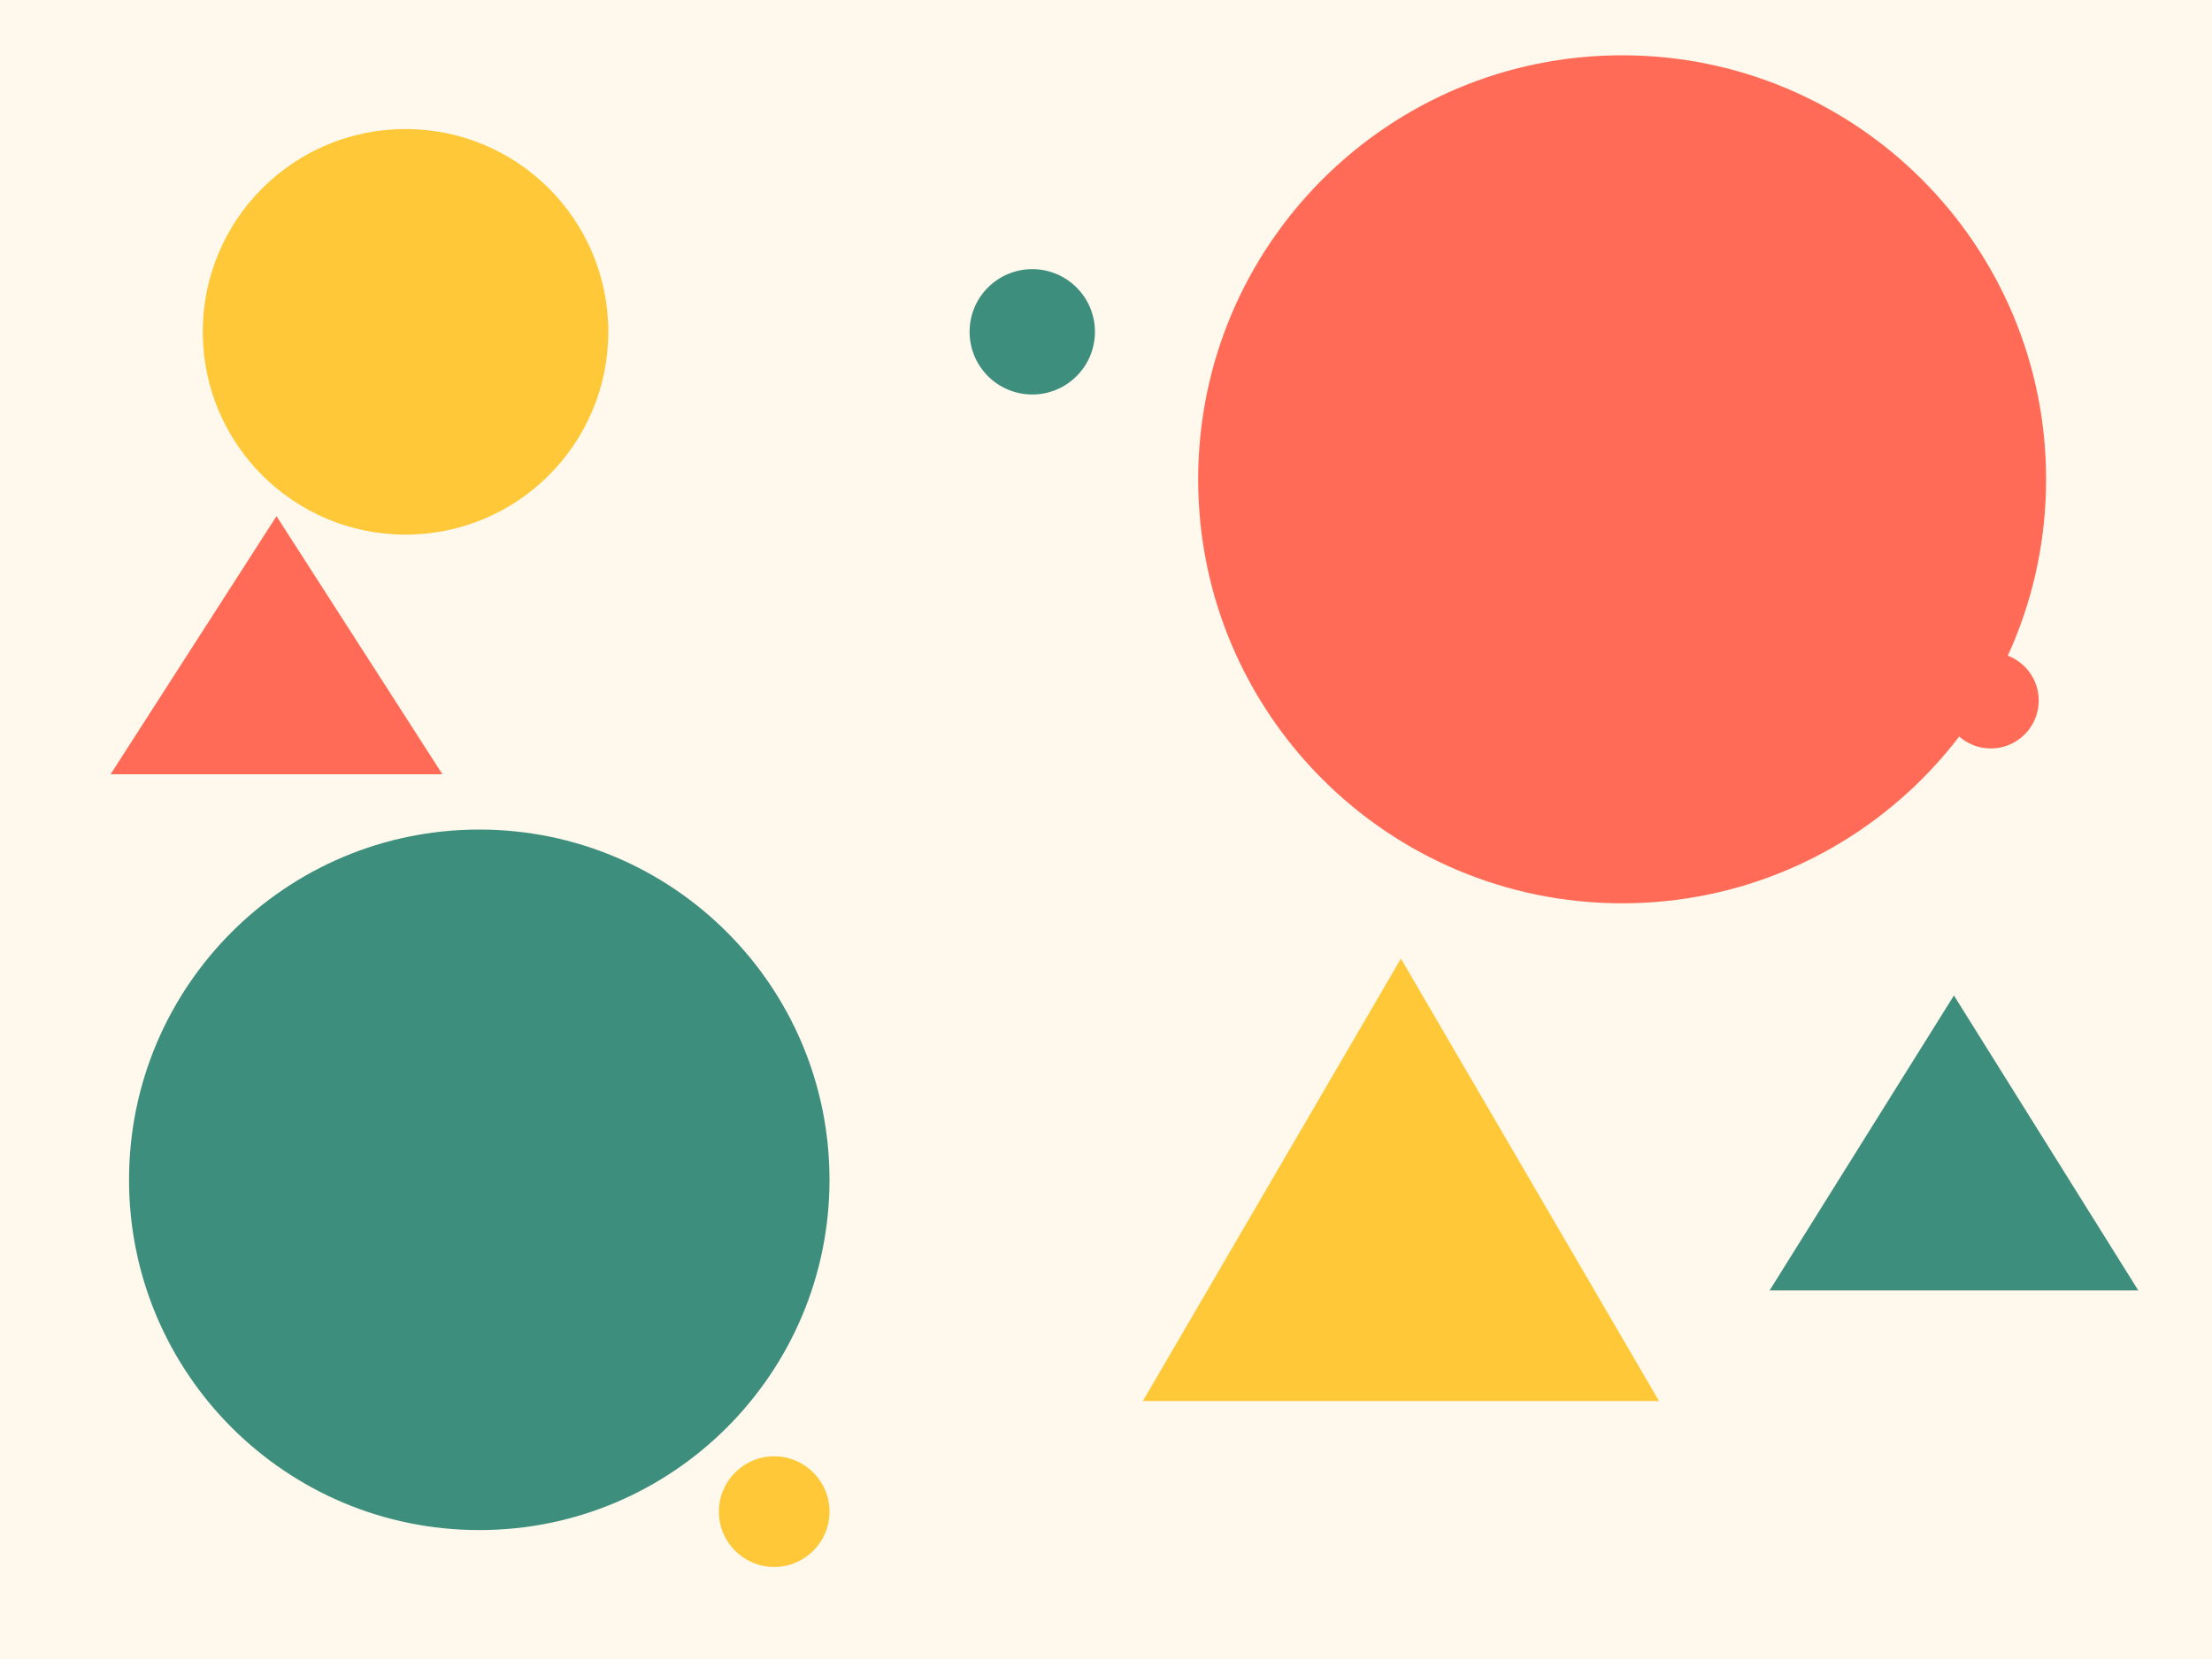
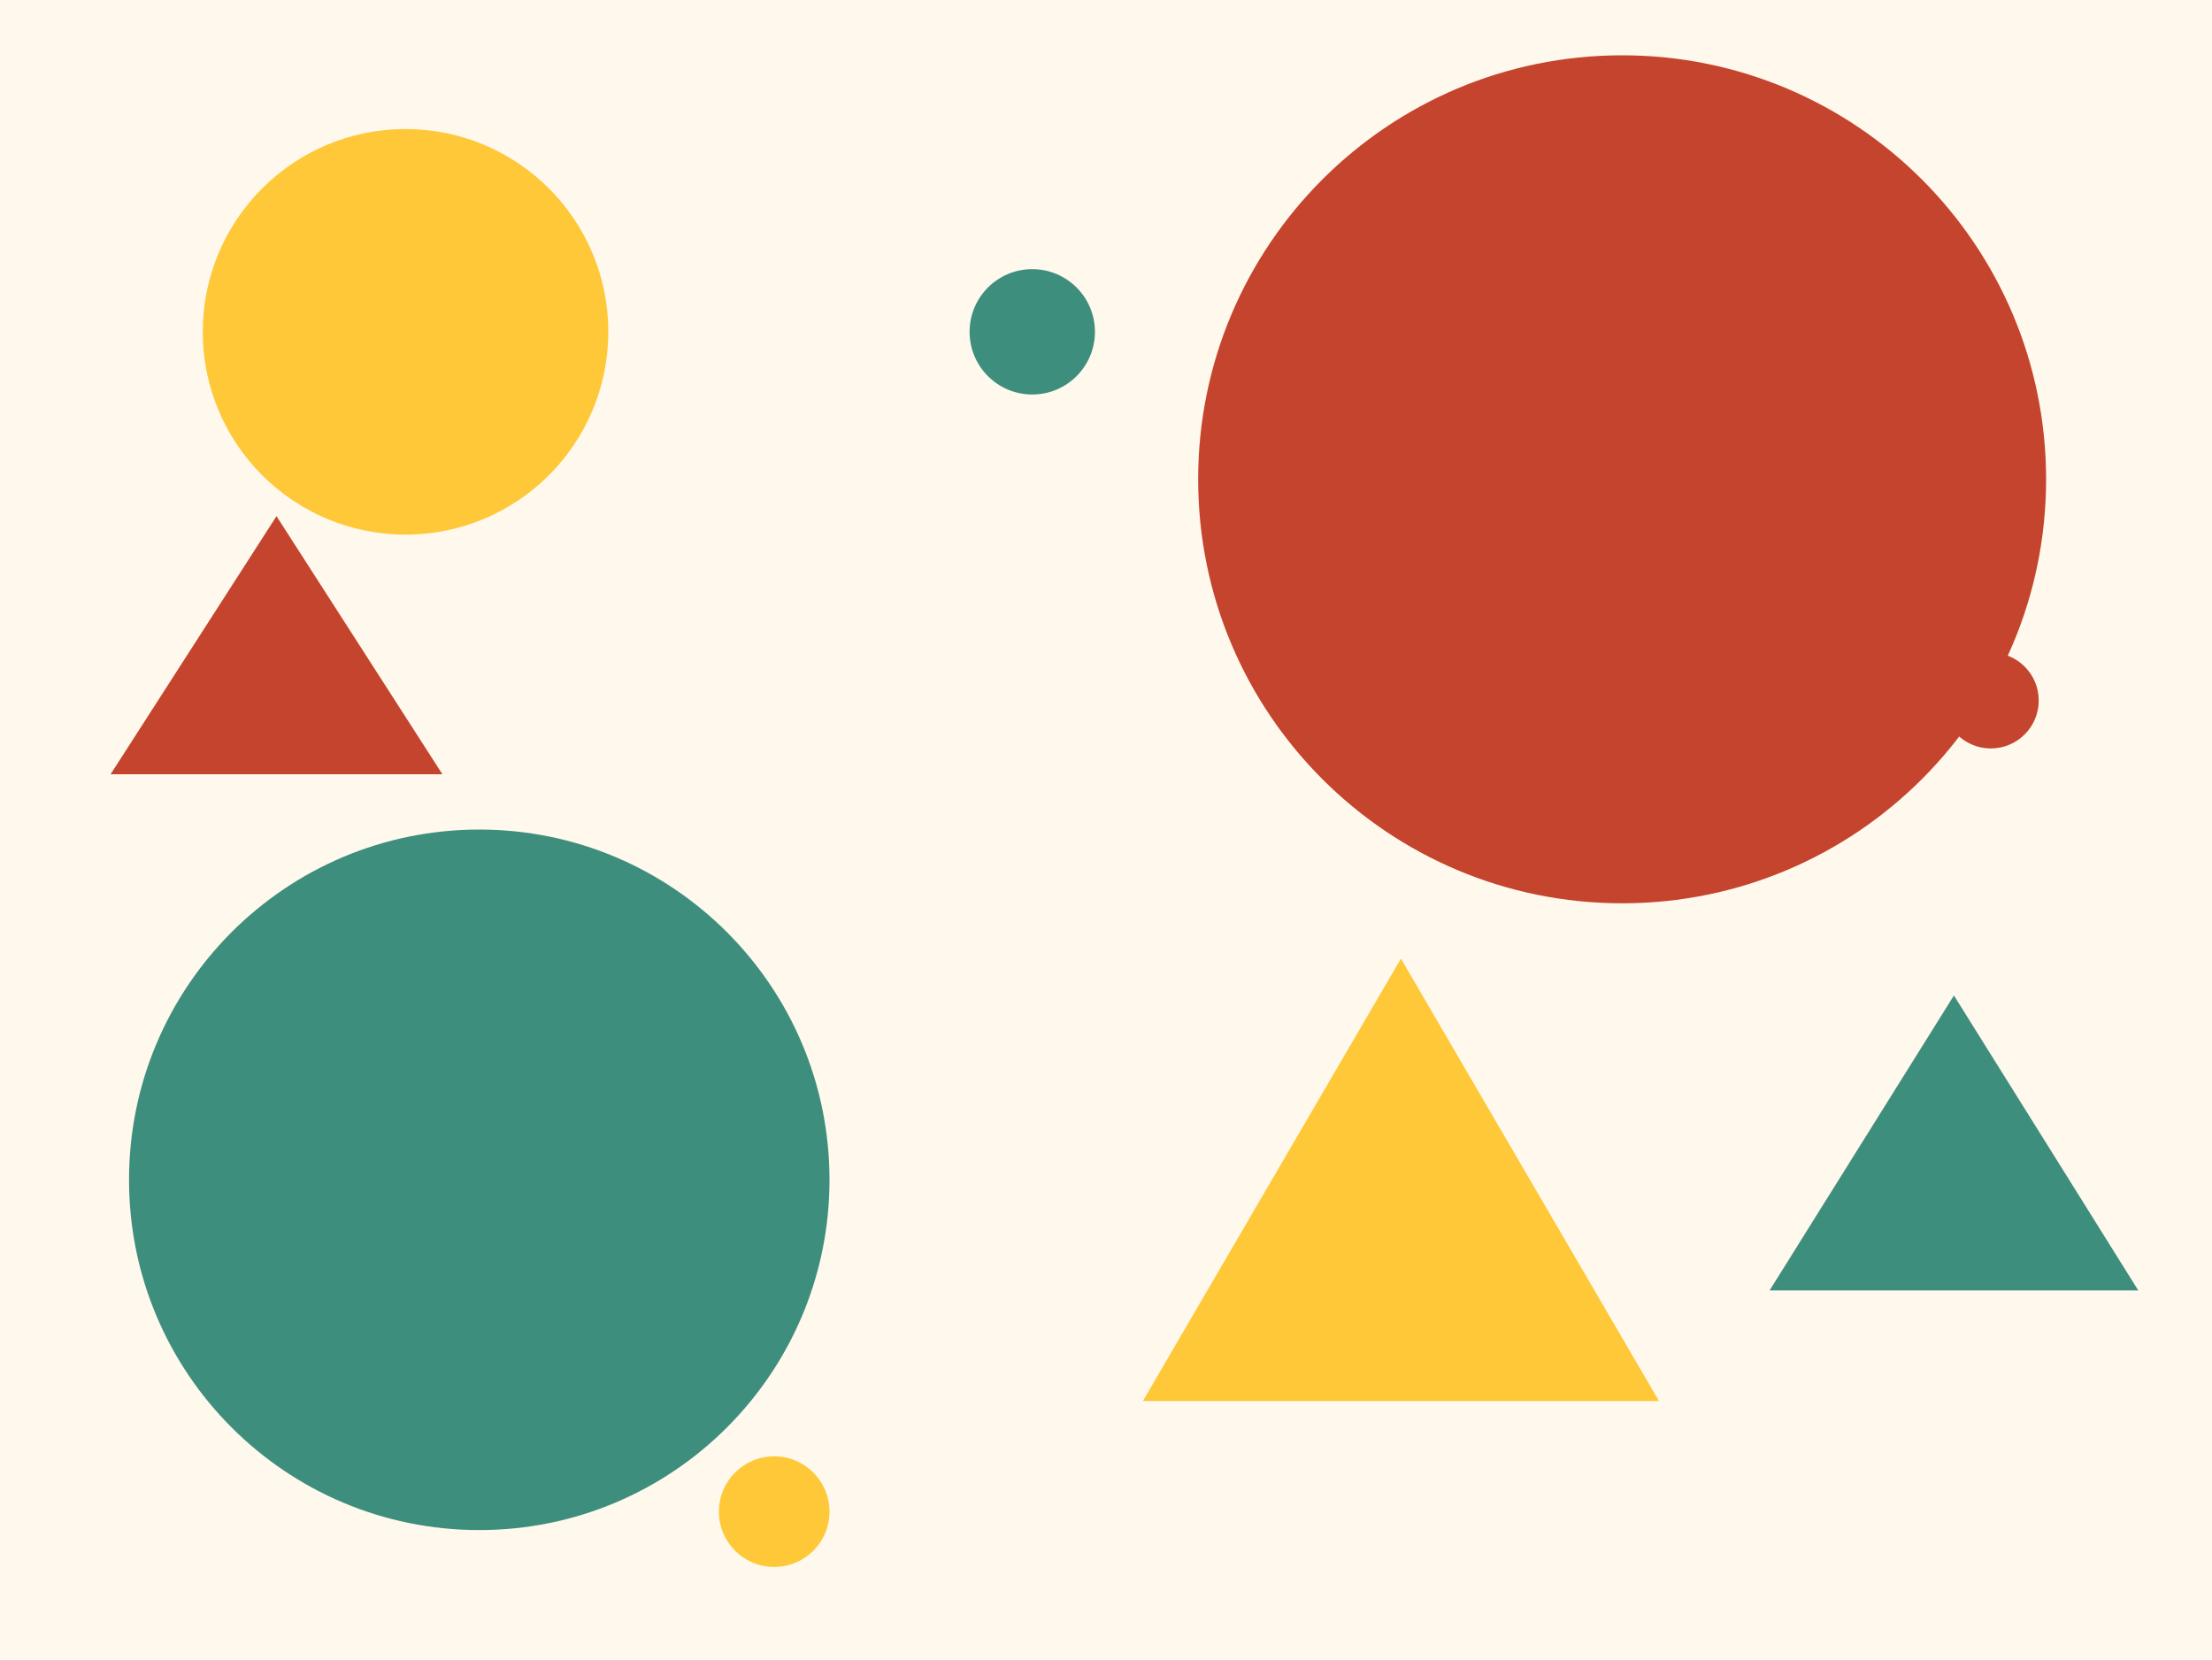
<svg xmlns="http://www.w3.org/2000/svg" width="1200" height="900" viewBox="0 0 1200 900" role="img" aria-label="Verspieltes Marktplatz-Placeholder: bunte Bonbon-Formen vor Vanillegrund">
  <rect x="0" y="0" width="1200" height="900" fill="#FFF8EC" />
-   <circle cx="880" cy="260" r="230" fill="#FF6B57" />
+   <circle cx="880" cy="260" r="230" fill="#C4442E" />
  <circle cx="260" cy="640" r="190" fill="#3E8E7E" />
  <circle cx="220" cy="180" r="110" fill="#FFC838" />
  <polygon points="620,760 760,520 900,760" fill="#FFC838" />
  <polygon points="960,700 1060,540 1160,700" fill="#3E8E7E" />
-   <polygon points="60,420 150,280 240,420" fill="#FF6B57" />
+   <polygon points="60,420 150,280 240,420" fill="#C4442E" />
  <circle cx="560" cy="180" r="34" fill="#3E8E7E" />
-   <circle cx="1080" cy="380" r="26" fill="#FF6B57" />
+   <circle cx="1080" cy="380" r="26" fill="#C4442E" />
  <circle cx="420" cy="820" r="30" fill="#FFC838" />
</svg>
